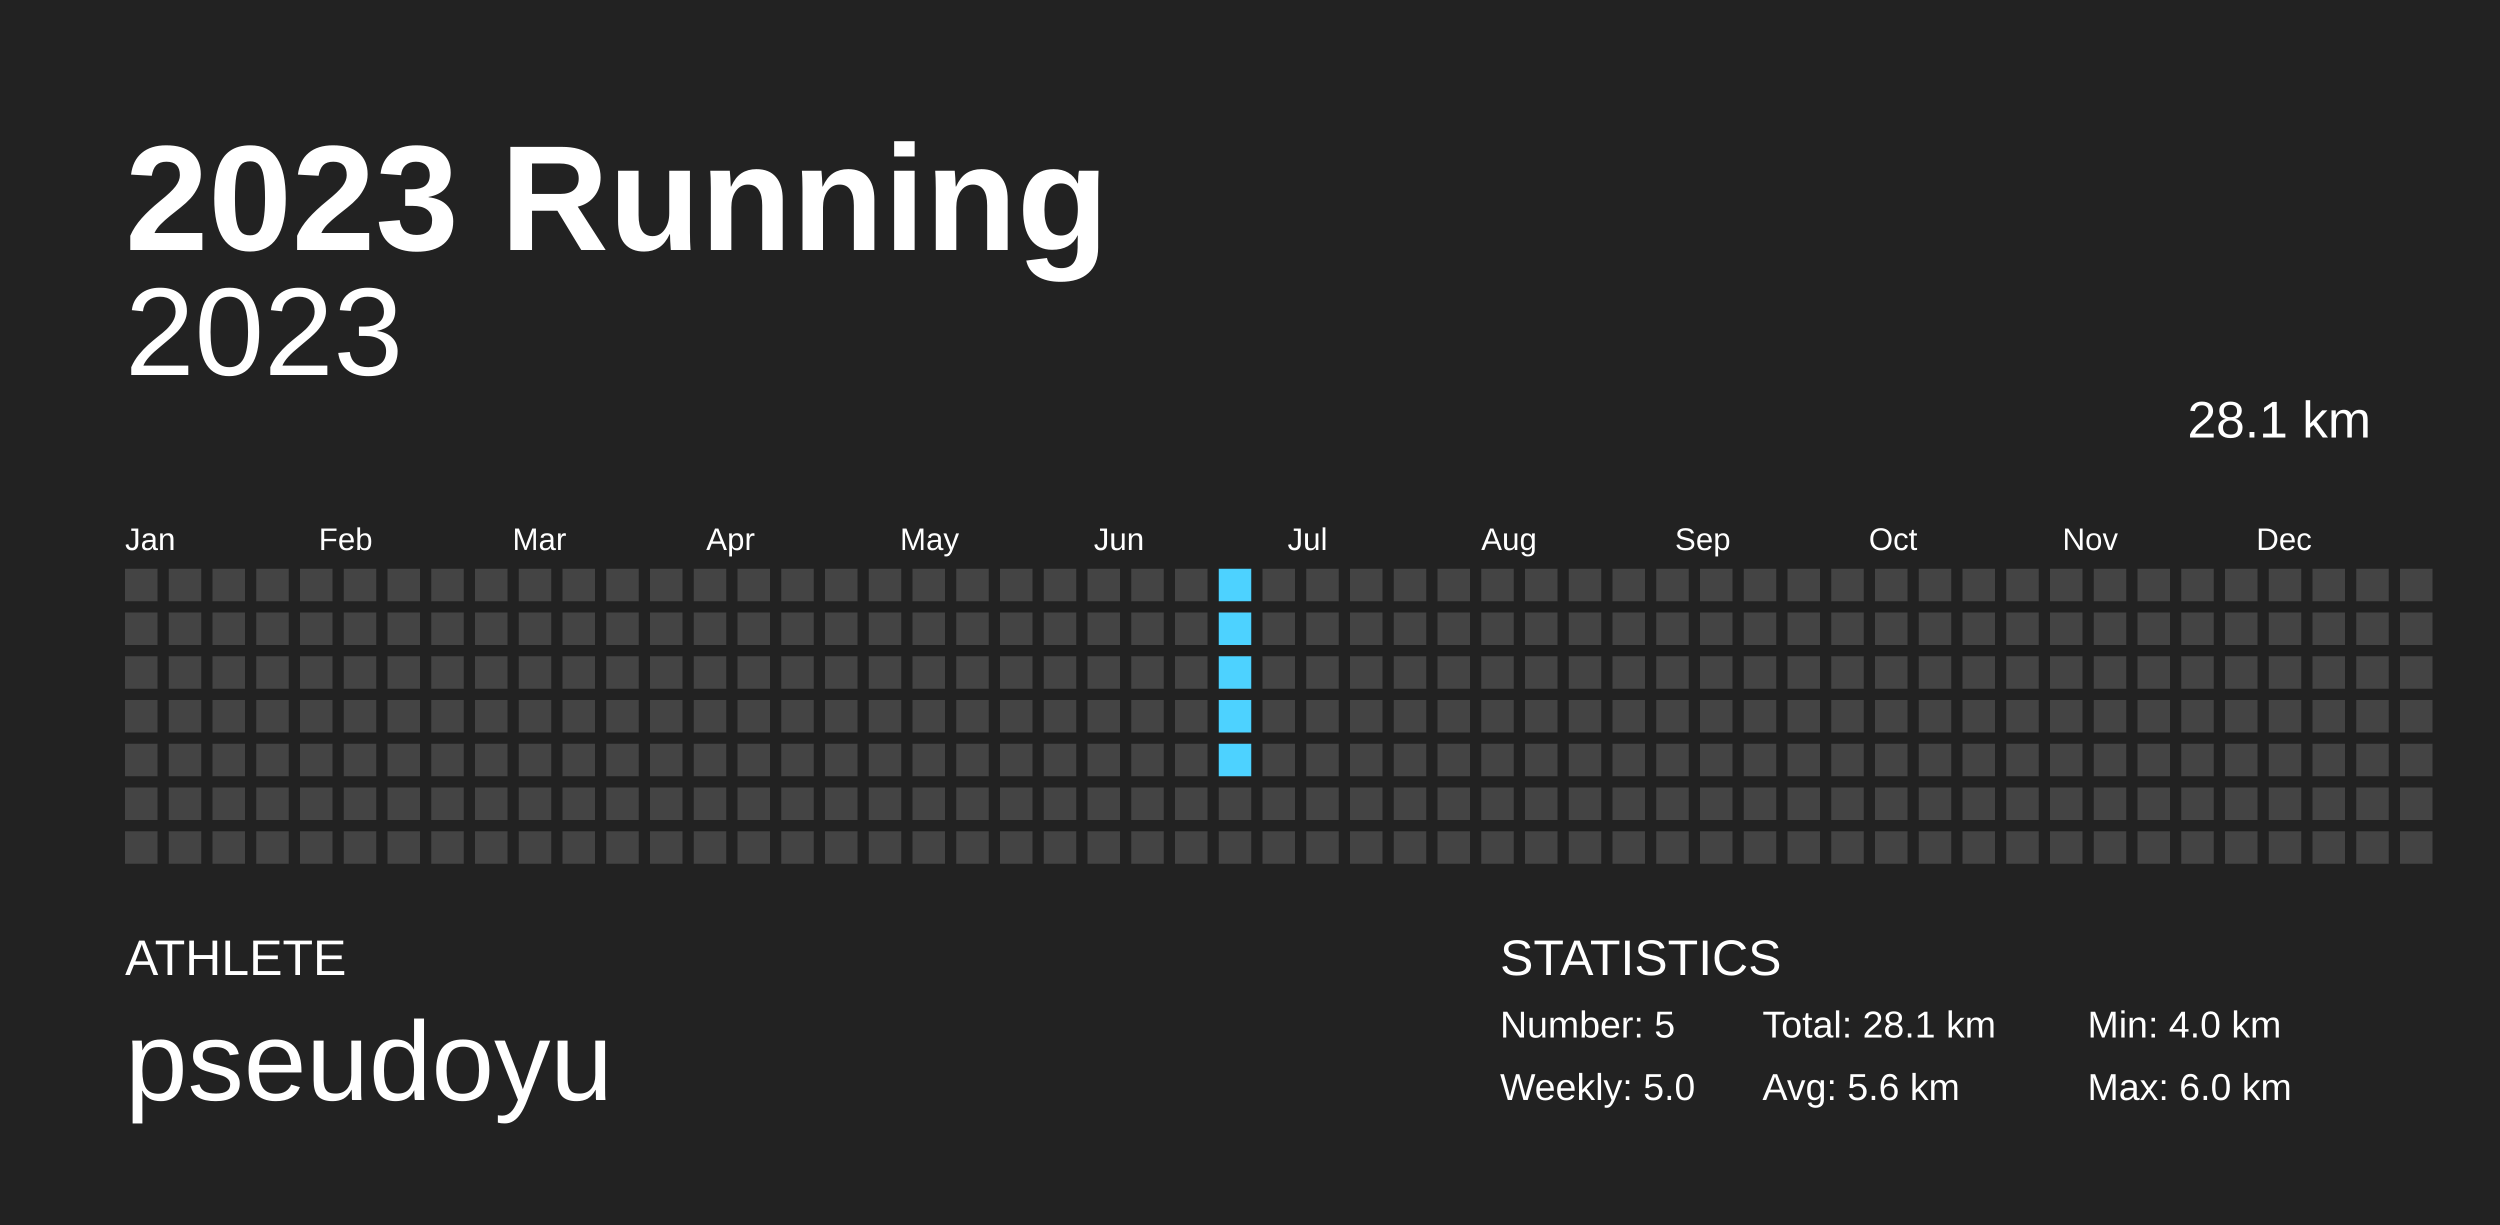
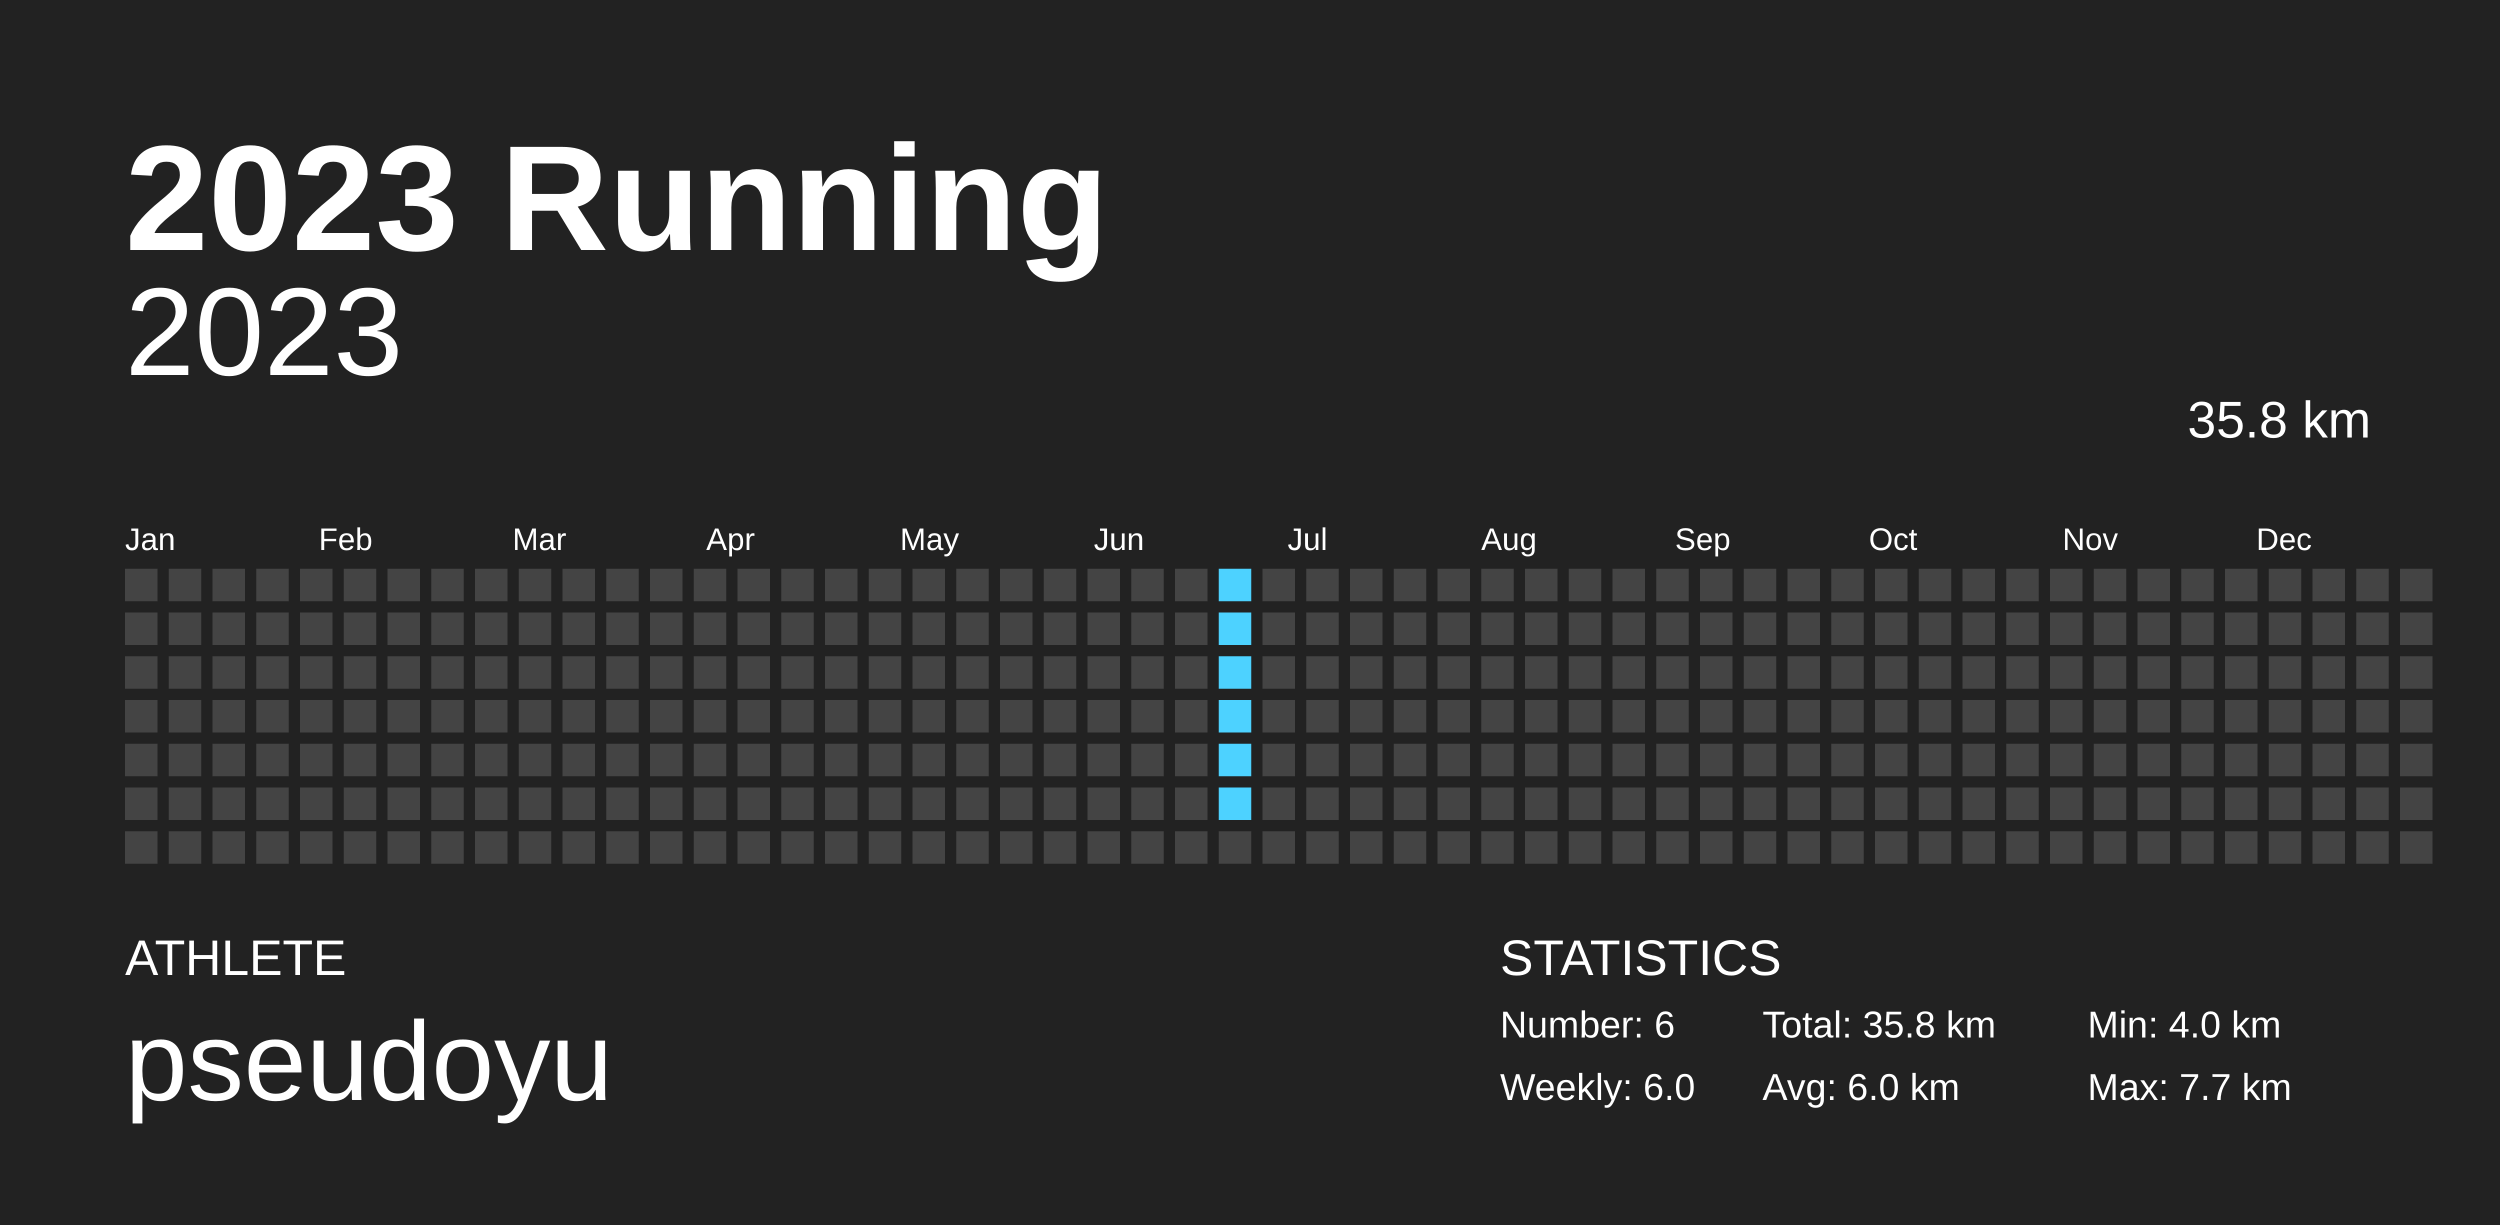
<svg xmlns="http://www.w3.org/2000/svg" baseProfile="full" height="98mm" version="1.1" viewBox="0,0,200,98" width="200mm">
  <defs />
  <rect fill="#222222" height="98" width="200" x="0" y="0" />
  <text fill="#FFFFFF" style="font-size:12px; font-family:Arial; font-weight:bold;" x="10" y="20">2023 Running</text>
  <text fill="#FFFFFF" style="font-size:4px; font-family:Arial" x="10" y="78">ATHLETE</text>
  <text fill="#FFFFFF" style="font-size:9px; font-family:Arial" x="10" y="88">pseudoyu</text>
  <text fill="#FFFFFF" style="font-size:4px; font-family:Arial" x="120" y="78">STATISTICS</text>
-   <text fill="#FFFFFF" style="font-size:3px; font-family:Arial" x="120" y="83">Number: 5</text>
-   <text fill="#FFFFFF" style="font-size:3px; font-family:Arial" x="120" y="88">Weekly: 5.0</text>
-   <text fill="#FFFFFF" style="font-size:3px; font-family:Arial" x="141" y="83">Total: 28.1 km</text>
-   <text fill="#FFFFFF" style="font-size:3px; font-family:Arial" x="141" y="88">Avg: 5.6 km</text>
+   <text fill="#FFFFFF" style="font-size:3px; font-family:Arial" x="120" y="83">Number: 6</text>
+   <text fill="#FFFFFF" style="font-size:3px; font-family:Arial" x="120" y="88">Weekly: 6.0</text>
+   <text fill="#FFFFFF" style="font-size:3px; font-family:Arial" x="141" y="83">Total: 35.8 km</text>
+   <text fill="#FFFFFF" style="font-size:3px; font-family:Arial" x="141" y="88">Avg: 6.0 km</text>
  <text fill="#FFFFFF" style="font-size:3px; font-family:Arial" x="167" y="83">Min: 4.0 km</text>
-   <text fill="#FFFFFF" style="font-size:3px; font-family:Arial" x="167" y="88">Max: 6.0 km</text>
+   <text fill="#FFFFFF" style="font-size:3px; font-family:Arial" x="167" y="88">Max: 7.7 km</text>
  <text alignment-baseline="hanging" fill="#FFFFFF" style="font-size:10.0px; font-family:Arial;" x="10" y="30">2023</text>
-   <text alignment-baseline="hanging" fill="#FFFFFF" style="font-size:4.125px; font-family:Arial;" x="175" y="35">28.1 km</text>
+   <text alignment-baseline="hanging" fill="#FFFFFF" style="font-size:4.125px; font-family:Arial;" x="175" y="35">35.8 km</text>
  <text fill="#FFFFFF" style="font-size:2.5px; font-family:Arial" x="10.0" y="44">Jan</text>
  <text fill="#FFFFFF" style="font-size:2.5px; font-family:Arial" x="25.5" y="44">Feb</text>
  <text fill="#FFFFFF" style="font-size:2.5px; font-family:Arial" x="41.0" y="44">Mar</text>
  <text fill="#FFFFFF" style="font-size:2.5px; font-family:Arial" x="56.5" y="44">Apr</text>
  <text fill="#FFFFFF" style="font-size:2.5px; font-family:Arial" x="72.0" y="44">May</text>
  <text fill="#FFFFFF" style="font-size:2.5px; font-family:Arial" x="87.5" y="44">Jun</text>
  <text fill="#FFFFFF" style="font-size:2.5px; font-family:Arial" x="103.0" y="44">Jul</text>
  <text fill="#FFFFFF" style="font-size:2.5px; font-family:Arial" x="118.5" y="44">Aug</text>
  <text fill="#FFFFFF" style="font-size:2.5px; font-family:Arial" x="134.0" y="44">Sep</text>
  <text fill="#FFFFFF" style="font-size:2.5px; font-family:Arial" x="149.5" y="44">Oct</text>
  <text fill="#FFFFFF" style="font-size:2.5px; font-family:Arial" x="165.0" y="44">Nov</text>
  <text fill="#FFFFFF" style="font-size:2.5px; font-family:Arial" x="180.5" y="44">Dec</text>
  <rect fill="#444444" height="2.6" width="2.6" x="10.0" y="45.5" />
  <rect fill="#444444" height="2.6" width="2.6" x="10.0" y="49.0" />
  <rect fill="#444444" height="2.6" width="2.6" x="10.0" y="52.5" />
  <rect fill="#444444" height="2.6" width="2.6" x="10.0" y="56.0" />
  <rect fill="#444444" height="2.6" width="2.6" x="10.0" y="59.5" />
  <rect fill="#444444" height="2.6" width="2.6" x="10.0" y="63.0" />
  <rect fill="#444444" height="2.6" width="2.6" x="10.0" y="66.5" />
  <rect fill="#444444" height="2.6" width="2.6" x="13.5" y="45.5" />
  <rect fill="#444444" height="2.6" width="2.6" x="13.5" y="49.0" />
  <rect fill="#444444" height="2.6" width="2.6" x="13.5" y="52.5" />
  <rect fill="#444444" height="2.6" width="2.6" x="13.5" y="56.0" />
  <rect fill="#444444" height="2.6" width="2.6" x="13.5" y="59.5" />
  <rect fill="#444444" height="2.6" width="2.6" x="13.5" y="63.0" />
  <rect fill="#444444" height="2.6" width="2.6" x="13.5" y="66.5" />
  <rect fill="#444444" height="2.6" width="2.6" x="17.0" y="45.5" />
  <rect fill="#444444" height="2.6" width="2.6" x="17.0" y="49.0" />
  <rect fill="#444444" height="2.6" width="2.6" x="17.0" y="52.5" />
  <rect fill="#444444" height="2.6" width="2.6" x="17.0" y="56.0" />
  <rect fill="#444444" height="2.6" width="2.6" x="17.0" y="59.5" />
  <rect fill="#444444" height="2.6" width="2.6" x="17.0" y="63.0" />
  <rect fill="#444444" height="2.6" width="2.6" x="17.0" y="66.5" />
  <rect fill="#444444" height="2.6" width="2.6" x="20.5" y="45.5" />
  <rect fill="#444444" height="2.6" width="2.6" x="20.5" y="49.0" />
  <rect fill="#444444" height="2.6" width="2.6" x="20.5" y="52.5" />
  <rect fill="#444444" height="2.6" width="2.6" x="20.5" y="56.0" />
  <rect fill="#444444" height="2.6" width="2.6" x="20.5" y="59.5" />
  <rect fill="#444444" height="2.6" width="2.6" x="20.5" y="63.0" />
  <rect fill="#444444" height="2.6" width="2.6" x="20.5" y="66.5" />
  <rect fill="#444444" height="2.6" width="2.6" x="24.0" y="45.5" />
  <rect fill="#444444" height="2.6" width="2.6" x="24.0" y="49.0" />
  <rect fill="#444444" height="2.6" width="2.6" x="24.0" y="52.5" />
  <rect fill="#444444" height="2.6" width="2.6" x="24.0" y="56.0" />
  <rect fill="#444444" height="2.6" width="2.6" x="24.0" y="59.5" />
  <rect fill="#444444" height="2.6" width="2.6" x="24.0" y="63.0" />
  <rect fill="#444444" height="2.6" width="2.6" x="24.0" y="66.5" />
  <rect fill="#444444" height="2.6" width="2.6" x="27.5" y="45.5" />
  <rect fill="#444444" height="2.6" width="2.6" x="27.5" y="49.0" />
  <rect fill="#444444" height="2.6" width="2.6" x="27.5" y="52.5" />
  <rect fill="#444444" height="2.6" width="2.6" x="27.5" y="56.0" />
  <rect fill="#444444" height="2.6" width="2.6" x="27.5" y="59.5" />
  <rect fill="#444444" height="2.6" width="2.6" x="27.5" y="63.0" />
  <rect fill="#444444" height="2.6" width="2.6" x="27.5" y="66.5" />
  <rect fill="#444444" height="2.6" width="2.6" x="31.0" y="45.5" />
  <rect fill="#444444" height="2.6" width="2.6" x="31.0" y="49.0" />
  <rect fill="#444444" height="2.6" width="2.6" x="31.0" y="52.5" />
  <rect fill="#444444" height="2.6" width="2.6" x="31.0" y="56.0" />
  <rect fill="#444444" height="2.6" width="2.6" x="31.0" y="59.5" />
  <rect fill="#444444" height="2.6" width="2.6" x="31.0" y="63.0" />
  <rect fill="#444444" height="2.6" width="2.6" x="31.0" y="66.5" />
  <rect fill="#444444" height="2.6" width="2.6" x="34.5" y="45.5" />
  <rect fill="#444444" height="2.6" width="2.6" x="34.5" y="49.0" />
  <rect fill="#444444" height="2.6" width="2.6" x="34.5" y="52.5" />
  <rect fill="#444444" height="2.6" width="2.6" x="34.5" y="56.0" />
  <rect fill="#444444" height="2.6" width="2.6" x="34.5" y="59.5" />
  <rect fill="#444444" height="2.6" width="2.6" x="34.5" y="63.0" />
  <rect fill="#444444" height="2.6" width="2.6" x="34.5" y="66.5" />
  <rect fill="#444444" height="2.6" width="2.6" x="38.0" y="45.5" />
  <rect fill="#444444" height="2.6" width="2.6" x="38.0" y="49.0" />
  <rect fill="#444444" height="2.6" width="2.6" x="38.0" y="52.5" />
  <rect fill="#444444" height="2.6" width="2.6" x="38.0" y="56.0" />
  <rect fill="#444444" height="2.6" width="2.6" x="38.0" y="59.5" />
  <rect fill="#444444" height="2.6" width="2.6" x="38.0" y="63.0" />
  <rect fill="#444444" height="2.6" width="2.6" x="38.0" y="66.5" />
  <rect fill="#444444" height="2.6" width="2.6" x="41.5" y="45.5" />
  <rect fill="#444444" height="2.6" width="2.6" x="41.5" y="49.0" />
  <rect fill="#444444" height="2.6" width="2.6" x="41.5" y="52.5" />
  <rect fill="#444444" height="2.6" width="2.6" x="41.5" y="56.0" />
  <rect fill="#444444" height="2.6" width="2.6" x="41.5" y="59.5" />
  <rect fill="#444444" height="2.6" width="2.6" x="41.5" y="63.0" />
  <rect fill="#444444" height="2.6" width="2.6" x="41.5" y="66.5" />
  <rect fill="#444444" height="2.6" width="2.6" x="45.0" y="45.5" />
  <rect fill="#444444" height="2.6" width="2.6" x="45.0" y="49.0" />
  <rect fill="#444444" height="2.6" width="2.6" x="45.0" y="52.5" />
  <rect fill="#444444" height="2.6" width="2.6" x="45.0" y="56.0" />
  <rect fill="#444444" height="2.6" width="2.6" x="45.0" y="59.5" />
  <rect fill="#444444" height="2.6" width="2.6" x="45.0" y="63.0" />
  <rect fill="#444444" height="2.6" width="2.6" x="45.0" y="66.5" />
  <rect fill="#444444" height="2.6" width="2.6" x="48.5" y="45.5" />
  <rect fill="#444444" height="2.6" width="2.6" x="48.5" y="49.0" />
  <rect fill="#444444" height="2.6" width="2.6" x="48.5" y="52.5" />
  <rect fill="#444444" height="2.6" width="2.6" x="48.5" y="56.0" />
  <rect fill="#444444" height="2.6" width="2.6" x="48.5" y="59.5" />
  <rect fill="#444444" height="2.6" width="2.6" x="48.5" y="63.0" />
  <rect fill="#444444" height="2.6" width="2.6" x="48.5" y="66.5" />
  <rect fill="#444444" height="2.6" width="2.6" x="52.0" y="45.5" />
  <rect fill="#444444" height="2.6" width="2.6" x="52.0" y="49.0" />
  <rect fill="#444444" height="2.6" width="2.6" x="52.0" y="52.5" />
  <rect fill="#444444" height="2.6" width="2.6" x="52.0" y="56.0" />
  <rect fill="#444444" height="2.6" width="2.6" x="52.0" y="59.5" />
  <rect fill="#444444" height="2.6" width="2.6" x="52.0" y="63.0" />
  <rect fill="#444444" height="2.6" width="2.6" x="52.0" y="66.5" />
  <rect fill="#444444" height="2.6" width="2.6" x="55.5" y="45.5" />
  <rect fill="#444444" height="2.6" width="2.6" x="55.5" y="49.0" />
  <rect fill="#444444" height="2.6" width="2.6" x="55.5" y="52.5" />
  <rect fill="#444444" height="2.6" width="2.6" x="55.5" y="56.0" />
  <rect fill="#444444" height="2.6" width="2.6" x="55.5" y="59.5" />
  <rect fill="#444444" height="2.6" width="2.6" x="55.5" y="63.0" />
  <rect fill="#444444" height="2.6" width="2.6" x="55.5" y="66.5" />
  <rect fill="#444444" height="2.6" width="2.6" x="59.0" y="45.5" />
  <rect fill="#444444" height="2.6" width="2.6" x="59.0" y="49.0" />
  <rect fill="#444444" height="2.6" width="2.6" x="59.0" y="52.5" />
  <rect fill="#444444" height="2.6" width="2.6" x="59.0" y="56.0" />
  <rect fill="#444444" height="2.6" width="2.6" x="59.0" y="59.5" />
  <rect fill="#444444" height="2.6" width="2.6" x="59.0" y="63.0" />
  <rect fill="#444444" height="2.6" width="2.6" x="59.0" y="66.5" />
  <rect fill="#444444" height="2.6" width="2.6" x="62.5" y="45.5" />
  <rect fill="#444444" height="2.6" width="2.6" x="62.5" y="49.0" />
  <rect fill="#444444" height="2.6" width="2.6" x="62.5" y="52.5" />
  <rect fill="#444444" height="2.6" width="2.6" x="62.5" y="56.0" />
  <rect fill="#444444" height="2.6" width="2.6" x="62.5" y="59.5" />
  <rect fill="#444444" height="2.6" width="2.6" x="62.5" y="63.0" />
  <rect fill="#444444" height="2.6" width="2.6" x="62.5" y="66.5" />
  <rect fill="#444444" height="2.6" width="2.6" x="66.0" y="45.5" />
  <rect fill="#444444" height="2.6" width="2.6" x="66.0" y="49.0" />
  <rect fill="#444444" height="2.6" width="2.6" x="66.0" y="52.5" />
  <rect fill="#444444" height="2.6" width="2.6" x="66.0" y="56.0" />
  <rect fill="#444444" height="2.6" width="2.6" x="66.0" y="59.5" />
  <rect fill="#444444" height="2.6" width="2.6" x="66.0" y="63.0" />
  <rect fill="#444444" height="2.6" width="2.6" x="66.0" y="66.5" />
  <rect fill="#444444" height="2.6" width="2.6" x="69.5" y="45.5" />
  <rect fill="#444444" height="2.6" width="2.6" x="69.5" y="49.0" />
  <rect fill="#444444" height="2.6" width="2.6" x="69.5" y="52.5" />
  <rect fill="#444444" height="2.6" width="2.6" x="69.5" y="56.0" />
  <rect fill="#444444" height="2.6" width="2.6" x="69.5" y="59.5" />
  <rect fill="#444444" height="2.6" width="2.6" x="69.5" y="63.0" />
  <rect fill="#444444" height="2.6" width="2.6" x="69.5" y="66.5" />
  <rect fill="#444444" height="2.6" width="2.6" x="73.0" y="45.5" />
  <rect fill="#444444" height="2.6" width="2.6" x="73.0" y="49.0" />
  <rect fill="#444444" height="2.6" width="2.6" x="73.0" y="52.5" />
  <rect fill="#444444" height="2.6" width="2.6" x="73.0" y="56.0" />
  <rect fill="#444444" height="2.6" width="2.6" x="73.0" y="59.5" />
  <rect fill="#444444" height="2.6" width="2.6" x="73.0" y="63.0" />
  <rect fill="#444444" height="2.6" width="2.6" x="73.0" y="66.5" />
  <rect fill="#444444" height="2.6" width="2.6" x="76.5" y="45.5" />
  <rect fill="#444444" height="2.6" width="2.6" x="76.5" y="49.0" />
  <rect fill="#444444" height="2.6" width="2.6" x="76.5" y="52.5" />
  <rect fill="#444444" height="2.6" width="2.6" x="76.5" y="56.0" />
  <rect fill="#444444" height="2.6" width="2.6" x="76.5" y="59.5" />
  <rect fill="#444444" height="2.6" width="2.6" x="76.5" y="63.0" />
  <rect fill="#444444" height="2.6" width="2.6" x="76.5" y="66.5" />
  <rect fill="#444444" height="2.6" width="2.6" x="80.0" y="45.5" />
  <rect fill="#444444" height="2.6" width="2.6" x="80.0" y="49.0" />
  <rect fill="#444444" height="2.6" width="2.6" x="80.0" y="52.5" />
  <rect fill="#444444" height="2.6" width="2.6" x="80.0" y="56.0" />
  <rect fill="#444444" height="2.6" width="2.6" x="80.0" y="59.5" />
  <rect fill="#444444" height="2.6" width="2.6" x="80.0" y="63.0" />
  <rect fill="#444444" height="2.6" width="2.6" x="80.0" y="66.5" />
  <rect fill="#444444" height="2.6" width="2.6" x="83.5" y="45.5" />
  <rect fill="#444444" height="2.6" width="2.6" x="83.5" y="49.0" />
  <rect fill="#444444" height="2.6" width="2.6" x="83.5" y="52.5" />
  <rect fill="#444444" height="2.6" width="2.6" x="83.5" y="56.0" />
  <rect fill="#444444" height="2.6" width="2.6" x="83.5" y="59.5" />
  <rect fill="#444444" height="2.6" width="2.6" x="83.5" y="63.0" />
  <rect fill="#444444" height="2.6" width="2.6" x="83.5" y="66.5" />
  <rect fill="#444444" height="2.6" width="2.6" x="87.0" y="45.5" />
  <rect fill="#444444" height="2.6" width="2.6" x="87.0" y="49.0" />
  <rect fill="#444444" height="2.6" width="2.6" x="87.0" y="52.5" />
  <rect fill="#444444" height="2.6" width="2.6" x="87.0" y="56.0" />
  <rect fill="#444444" height="2.6" width="2.6" x="87.0" y="59.5" />
  <rect fill="#444444" height="2.6" width="2.6" x="87.0" y="63.0" />
  <rect fill="#444444" height="2.6" width="2.6" x="87.0" y="66.5" />
  <rect fill="#444444" height="2.6" width="2.6" x="90.5" y="45.5" />
  <rect fill="#444444" height="2.6" width="2.6" x="90.5" y="49.0" />
  <rect fill="#444444" height="2.6" width="2.6" x="90.5" y="52.5" />
  <rect fill="#444444" height="2.6" width="2.6" x="90.5" y="56.0" />
  <rect fill="#444444" height="2.6" width="2.6" x="90.5" y="59.5" />
  <rect fill="#444444" height="2.6" width="2.6" x="90.5" y="63.0" />
  <rect fill="#444444" height="2.6" width="2.6" x="90.5" y="66.5" />
  <rect fill="#444444" height="2.6" width="2.6" x="94.0" y="45.5" />
  <rect fill="#444444" height="2.6" width="2.6" x="94.0" y="49.0" />
  <rect fill="#444444" height="2.6" width="2.6" x="94.0" y="52.5" />
  <rect fill="#444444" height="2.6" width="2.6" x="94.0" y="56.0" />
  <rect fill="#444444" height="2.6" width="2.6" x="94.0" y="59.5" />
  <rect fill="#444444" height="2.6" width="2.6" x="94.0" y="63.0" />
  <rect fill="#444444" height="2.6" width="2.6" x="94.0" y="66.5" />
  <rect fill="#4dd2ff" height="2.6" width="2.6" x="97.5" y="45.5" />
  <rect fill="#4dd2ff" height="2.6" width="2.6" x="97.5" y="49.0" />
  <rect fill="#4dd2ff" height="2.6" width="2.6" x="97.5" y="52.5" />
  <rect fill="#4dd2ff" height="2.6" width="2.6" x="97.5" y="56.0" />
  <rect fill="#4dd2ff" height="2.6" width="2.6" x="97.5" y="59.5" />
-   <rect fill="#444444" height="2.6" width="2.6" x="97.5" y="63.0" />
+   <rect fill="#4dd2ff" height="2.6" width="2.6" x="97.5" y="63.0" />
  <rect fill="#444444" height="2.6" width="2.6" x="97.5" y="66.5" />
  <rect fill="#444444" height="2.6" width="2.6" x="101.0" y="45.5" />
  <rect fill="#444444" height="2.6" width="2.6" x="101.0" y="49.0" />
  <rect fill="#444444" height="2.6" width="2.6" x="101.0" y="52.5" />
  <rect fill="#444444" height="2.6" width="2.6" x="101.0" y="56.0" />
  <rect fill="#444444" height="2.6" width="2.6" x="101.0" y="59.5" />
  <rect fill="#444444" height="2.6" width="2.6" x="101.0" y="63.0" />
  <rect fill="#444444" height="2.6" width="2.6" x="101.0" y="66.5" />
  <rect fill="#444444" height="2.6" width="2.6" x="104.5" y="45.5" />
  <rect fill="#444444" height="2.6" width="2.6" x="104.5" y="49.0" />
  <rect fill="#444444" height="2.6" width="2.6" x="104.5" y="52.5" />
  <rect fill="#444444" height="2.6" width="2.6" x="104.5" y="56.0" />
  <rect fill="#444444" height="2.6" width="2.6" x="104.5" y="59.5" />
  <rect fill="#444444" height="2.6" width="2.6" x="104.5" y="63.0" />
  <rect fill="#444444" height="2.6" width="2.6" x="104.5" y="66.5" />
  <rect fill="#444444" height="2.6" width="2.6" x="108.0" y="45.5" />
  <rect fill="#444444" height="2.6" width="2.6" x="108.0" y="49.0" />
  <rect fill="#444444" height="2.6" width="2.6" x="108.0" y="52.5" />
  <rect fill="#444444" height="2.6" width="2.6" x="108.0" y="56.0" />
  <rect fill="#444444" height="2.6" width="2.6" x="108.0" y="59.5" />
  <rect fill="#444444" height="2.6" width="2.6" x="108.0" y="63.0" />
  <rect fill="#444444" height="2.6" width="2.6" x="108.0" y="66.5" />
  <rect fill="#444444" height="2.6" width="2.6" x="111.5" y="45.5" />
  <rect fill="#444444" height="2.6" width="2.6" x="111.5" y="49.0" />
  <rect fill="#444444" height="2.6" width="2.6" x="111.5" y="52.5" />
  <rect fill="#444444" height="2.6" width="2.6" x="111.5" y="56.0" />
  <rect fill="#444444" height="2.6" width="2.6" x="111.5" y="59.5" />
  <rect fill="#444444" height="2.6" width="2.6" x="111.5" y="63.0" />
  <rect fill="#444444" height="2.6" width="2.6" x="111.5" y="66.5" />
  <rect fill="#444444" height="2.6" width="2.6" x="115.0" y="45.5" />
  <rect fill="#444444" height="2.6" width="2.6" x="115.0" y="49.0" />
  <rect fill="#444444" height="2.6" width="2.6" x="115.0" y="52.5" />
  <rect fill="#444444" height="2.6" width="2.6" x="115.0" y="56.0" />
  <rect fill="#444444" height="2.6" width="2.6" x="115.0" y="59.5" />
  <rect fill="#444444" height="2.6" width="2.6" x="115.0" y="63.0" />
  <rect fill="#444444" height="2.6" width="2.6" x="115.0" y="66.5" />
  <rect fill="#444444" height="2.6" width="2.6" x="118.5" y="45.5" />
  <rect fill="#444444" height="2.6" width="2.6" x="118.5" y="49.0" />
  <rect fill="#444444" height="2.6" width="2.6" x="118.5" y="52.5" />
  <rect fill="#444444" height="2.6" width="2.6" x="118.5" y="56.0" />
  <rect fill="#444444" height="2.6" width="2.6" x="118.5" y="59.5" />
  <rect fill="#444444" height="2.6" width="2.6" x="118.5" y="63.0" />
  <rect fill="#444444" height="2.6" width="2.6" x="118.5" y="66.5" />
  <rect fill="#444444" height="2.6" width="2.6" x="122.0" y="45.5" />
  <rect fill="#444444" height="2.6" width="2.6" x="122.0" y="49.0" />
  <rect fill="#444444" height="2.6" width="2.6" x="122.0" y="52.5" />
  <rect fill="#444444" height="2.6" width="2.6" x="122.0" y="56.0" />
  <rect fill="#444444" height="2.6" width="2.6" x="122.0" y="59.5" />
  <rect fill="#444444" height="2.6" width="2.6" x="122.0" y="63.0" />
  <rect fill="#444444" height="2.6" width="2.6" x="122.0" y="66.5" />
  <rect fill="#444444" height="2.6" width="2.6" x="125.5" y="45.5" />
  <rect fill="#444444" height="2.6" width="2.6" x="125.5" y="49.0" />
  <rect fill="#444444" height="2.6" width="2.6" x="125.5" y="52.5" />
  <rect fill="#444444" height="2.6" width="2.6" x="125.5" y="56.0" />
  <rect fill="#444444" height="2.6" width="2.6" x="125.5" y="59.5" />
  <rect fill="#444444" height="2.6" width="2.6" x="125.5" y="63.0" />
  <rect fill="#444444" height="2.6" width="2.6" x="125.5" y="66.5" />
  <rect fill="#444444" height="2.6" width="2.6" x="129.0" y="45.5" />
  <rect fill="#444444" height="2.6" width="2.6" x="129.0" y="49.0" />
  <rect fill="#444444" height="2.6" width="2.6" x="129.0" y="52.5" />
  <rect fill="#444444" height="2.6" width="2.6" x="129.0" y="56.0" />
  <rect fill="#444444" height="2.6" width="2.6" x="129.0" y="59.5" />
  <rect fill="#444444" height="2.6" width="2.6" x="129.0" y="63.0" />
  <rect fill="#444444" height="2.6" width="2.6" x="129.0" y="66.5" />
  <rect fill="#444444" height="2.6" width="2.6" x="132.5" y="45.5" />
  <rect fill="#444444" height="2.6" width="2.6" x="132.5" y="49.0" />
  <rect fill="#444444" height="2.6" width="2.6" x="132.5" y="52.5" />
  <rect fill="#444444" height="2.6" width="2.6" x="132.5" y="56.0" />
  <rect fill="#444444" height="2.6" width="2.6" x="132.5" y="59.5" />
  <rect fill="#444444" height="2.6" width="2.6" x="132.5" y="63.0" />
  <rect fill="#444444" height="2.6" width="2.6" x="132.5" y="66.5" />
  <rect fill="#444444" height="2.6" width="2.6" x="136.0" y="45.5" />
  <rect fill="#444444" height="2.6" width="2.6" x="136.0" y="49.0" />
  <rect fill="#444444" height="2.6" width="2.6" x="136.0" y="52.5" />
  <rect fill="#444444" height="2.6" width="2.6" x="136.0" y="56.0" />
  <rect fill="#444444" height="2.6" width="2.6" x="136.0" y="59.5" />
  <rect fill="#444444" height="2.6" width="2.6" x="136.0" y="63.0" />
  <rect fill="#444444" height="2.6" width="2.6" x="136.0" y="66.5" />
  <rect fill="#444444" height="2.6" width="2.6" x="139.5" y="45.5" />
  <rect fill="#444444" height="2.6" width="2.6" x="139.5" y="49.0" />
  <rect fill="#444444" height="2.6" width="2.6" x="139.5" y="52.5" />
  <rect fill="#444444" height="2.6" width="2.6" x="139.5" y="56.0" />
  <rect fill="#444444" height="2.6" width="2.6" x="139.5" y="59.5" />
  <rect fill="#444444" height="2.6" width="2.6" x="139.5" y="63.0" />
  <rect fill="#444444" height="2.6" width="2.6" x="139.5" y="66.5" />
  <rect fill="#444444" height="2.6" width="2.6" x="143.0" y="45.5" />
  <rect fill="#444444" height="2.6" width="2.6" x="143.0" y="49.0" />
  <rect fill="#444444" height="2.6" width="2.6" x="143.0" y="52.5" />
  <rect fill="#444444" height="2.6" width="2.6" x="143.0" y="56.0" />
  <rect fill="#444444" height="2.6" width="2.6" x="143.0" y="59.5" />
  <rect fill="#444444" height="2.6" width="2.6" x="143.0" y="63.0" />
  <rect fill="#444444" height="2.6" width="2.6" x="143.0" y="66.5" />
  <rect fill="#444444" height="2.6" width="2.6" x="146.5" y="45.5" />
  <rect fill="#444444" height="2.6" width="2.6" x="146.5" y="49.0" />
  <rect fill="#444444" height="2.6" width="2.6" x="146.5" y="52.5" />
  <rect fill="#444444" height="2.6" width="2.6" x="146.5" y="56.0" />
  <rect fill="#444444" height="2.6" width="2.6" x="146.5" y="59.5" />
  <rect fill="#444444" height="2.6" width="2.6" x="146.5" y="63.0" />
  <rect fill="#444444" height="2.6" width="2.6" x="146.5" y="66.5" />
  <rect fill="#444444" height="2.6" width="2.6" x="150.0" y="45.5" />
  <rect fill="#444444" height="2.6" width="2.6" x="150.0" y="49.0" />
  <rect fill="#444444" height="2.6" width="2.6" x="150.0" y="52.5" />
  <rect fill="#444444" height="2.6" width="2.6" x="150.0" y="56.0" />
  <rect fill="#444444" height="2.6" width="2.6" x="150.0" y="59.5" />
  <rect fill="#444444" height="2.6" width="2.6" x="150.0" y="63.0" />
  <rect fill="#444444" height="2.6" width="2.6" x="150.0" y="66.5" />
  <rect fill="#444444" height="2.6" width="2.6" x="153.5" y="45.5" />
  <rect fill="#444444" height="2.6" width="2.6" x="153.5" y="49.0" />
  <rect fill="#444444" height="2.6" width="2.6" x="153.5" y="52.5" />
  <rect fill="#444444" height="2.6" width="2.6" x="153.5" y="56.0" />
  <rect fill="#444444" height="2.6" width="2.6" x="153.5" y="59.5" />
  <rect fill="#444444" height="2.6" width="2.6" x="153.5" y="63.0" />
  <rect fill="#444444" height="2.6" width="2.6" x="153.5" y="66.5" />
  <rect fill="#444444" height="2.6" width="2.6" x="157.0" y="45.5" />
  <rect fill="#444444" height="2.6" width="2.6" x="157.0" y="49.0" />
  <rect fill="#444444" height="2.6" width="2.6" x="157.0" y="52.5" />
  <rect fill="#444444" height="2.6" width="2.6" x="157.0" y="56.0" />
  <rect fill="#444444" height="2.6" width="2.6" x="157.0" y="59.5" />
  <rect fill="#444444" height="2.6" width="2.6" x="157.0" y="63.0" />
  <rect fill="#444444" height="2.6" width="2.6" x="157.0" y="66.5" />
  <rect fill="#444444" height="2.6" width="2.6" x="160.5" y="45.5" />
  <rect fill="#444444" height="2.6" width="2.6" x="160.5" y="49.0" />
  <rect fill="#444444" height="2.6" width="2.6" x="160.5" y="52.5" />
  <rect fill="#444444" height="2.6" width="2.6" x="160.5" y="56.0" />
  <rect fill="#444444" height="2.6" width="2.6" x="160.5" y="59.5" />
  <rect fill="#444444" height="2.6" width="2.6" x="160.5" y="63.0" />
  <rect fill="#444444" height="2.6" width="2.6" x="160.5" y="66.5" />
  <rect fill="#444444" height="2.6" width="2.6" x="164.0" y="45.5" />
  <rect fill="#444444" height="2.6" width="2.6" x="164.0" y="49.0" />
  <rect fill="#444444" height="2.6" width="2.6" x="164.0" y="52.5" />
  <rect fill="#444444" height="2.6" width="2.6" x="164.0" y="56.0" />
  <rect fill="#444444" height="2.6" width="2.6" x="164.0" y="59.5" />
  <rect fill="#444444" height="2.6" width="2.6" x="164.0" y="63.0" />
  <rect fill="#444444" height="2.6" width="2.6" x="164.0" y="66.5" />
  <rect fill="#444444" height="2.6" width="2.6" x="167.5" y="45.5" />
  <rect fill="#444444" height="2.6" width="2.6" x="167.5" y="49.0" />
  <rect fill="#444444" height="2.6" width="2.6" x="167.5" y="52.5" />
  <rect fill="#444444" height="2.6" width="2.6" x="167.5" y="56.0" />
  <rect fill="#444444" height="2.6" width="2.6" x="167.5" y="59.5" />
  <rect fill="#444444" height="2.6" width="2.6" x="167.5" y="63.0" />
  <rect fill="#444444" height="2.6" width="2.6" x="167.5" y="66.5" />
  <rect fill="#444444" height="2.6" width="2.6" x="171.0" y="45.5" />
  <rect fill="#444444" height="2.6" width="2.6" x="171.0" y="49.0" />
  <rect fill="#444444" height="2.6" width="2.6" x="171.0" y="52.5" />
  <rect fill="#444444" height="2.6" width="2.6" x="171.0" y="56.0" />
  <rect fill="#444444" height="2.6" width="2.6" x="171.0" y="59.5" />
  <rect fill="#444444" height="2.6" width="2.6" x="171.0" y="63.0" />
  <rect fill="#444444" height="2.6" width="2.6" x="171.0" y="66.5" />
  <rect fill="#444444" height="2.6" width="2.6" x="174.5" y="45.5" />
  <rect fill="#444444" height="2.6" width="2.6" x="174.5" y="49.0" />
  <rect fill="#444444" height="2.6" width="2.6" x="174.5" y="52.5" />
  <rect fill="#444444" height="2.6" width="2.6" x="174.5" y="56.0" />
  <rect fill="#444444" height="2.6" width="2.6" x="174.5" y="59.5" />
  <rect fill="#444444" height="2.6" width="2.6" x="174.5" y="63.0" />
  <rect fill="#444444" height="2.6" width="2.6" x="174.5" y="66.5" />
  <rect fill="#444444" height="2.6" width="2.6" x="178.0" y="45.5" />
  <rect fill="#444444" height="2.6" width="2.6" x="178.0" y="49.0" />
  <rect fill="#444444" height="2.6" width="2.6" x="178.0" y="52.5" />
  <rect fill="#444444" height="2.6" width="2.6" x="178.0" y="56.0" />
  <rect fill="#444444" height="2.6" width="2.6" x="178.0" y="59.5" />
  <rect fill="#444444" height="2.6" width="2.6" x="178.0" y="63.0" />
  <rect fill="#444444" height="2.6" width="2.6" x="178.0" y="66.5" />
  <rect fill="#444444" height="2.6" width="2.6" x="181.5" y="45.5" />
  <rect fill="#444444" height="2.6" width="2.6" x="181.5" y="49.0" />
  <rect fill="#444444" height="2.6" width="2.6" x="181.5" y="52.5" />
  <rect fill="#444444" height="2.6" width="2.6" x="181.5" y="56.0" />
  <rect fill="#444444" height="2.6" width="2.6" x="181.5" y="59.5" />
  <rect fill="#444444" height="2.6" width="2.6" x="181.5" y="63.0" />
  <rect fill="#444444" height="2.6" width="2.6" x="181.5" y="66.5" />
  <rect fill="#444444" height="2.6" width="2.6" x="185.0" y="45.5" />
  <rect fill="#444444" height="2.6" width="2.6" x="185.0" y="49.0" />
  <rect fill="#444444" height="2.6" width="2.6" x="185.0" y="52.5" />
  <rect fill="#444444" height="2.6" width="2.6" x="185.0" y="56.0" />
  <rect fill="#444444" height="2.6" width="2.6" x="185.0" y="59.5" />
  <rect fill="#444444" height="2.6" width="2.6" x="185.0" y="63.0" />
  <rect fill="#444444" height="2.6" width="2.6" x="185.0" y="66.5" />
  <rect fill="#444444" height="2.6" width="2.6" x="188.5" y="45.5" />
  <rect fill="#444444" height="2.6" width="2.6" x="188.5" y="49.0" />
  <rect fill="#444444" height="2.6" width="2.6" x="188.5" y="52.5" />
  <rect fill="#444444" height="2.6" width="2.6" x="188.5" y="56.0" />
  <rect fill="#444444" height="2.6" width="2.6" x="188.5" y="59.5" />
  <rect fill="#444444" height="2.6" width="2.6" x="188.5" y="63.0" />
  <rect fill="#444444" height="2.6" width="2.6" x="188.5" y="66.5" />
  <rect fill="#444444" height="2.6" width="2.6" x="192.0" y="45.5" />
  <rect fill="#444444" height="2.6" width="2.6" x="192.0" y="49.0" />
  <rect fill="#444444" height="2.6" width="2.6" x="192.0" y="52.5" />
  <rect fill="#444444" height="2.6" width="2.6" x="192.0" y="56.0" />
  <rect fill="#444444" height="2.6" width="2.6" x="192.0" y="59.5" />
  <rect fill="#444444" height="2.6" width="2.6" x="192.0" y="63.0" />
  <rect fill="#444444" height="2.6" width="2.6" x="192.0" y="66.5" />
</svg>
